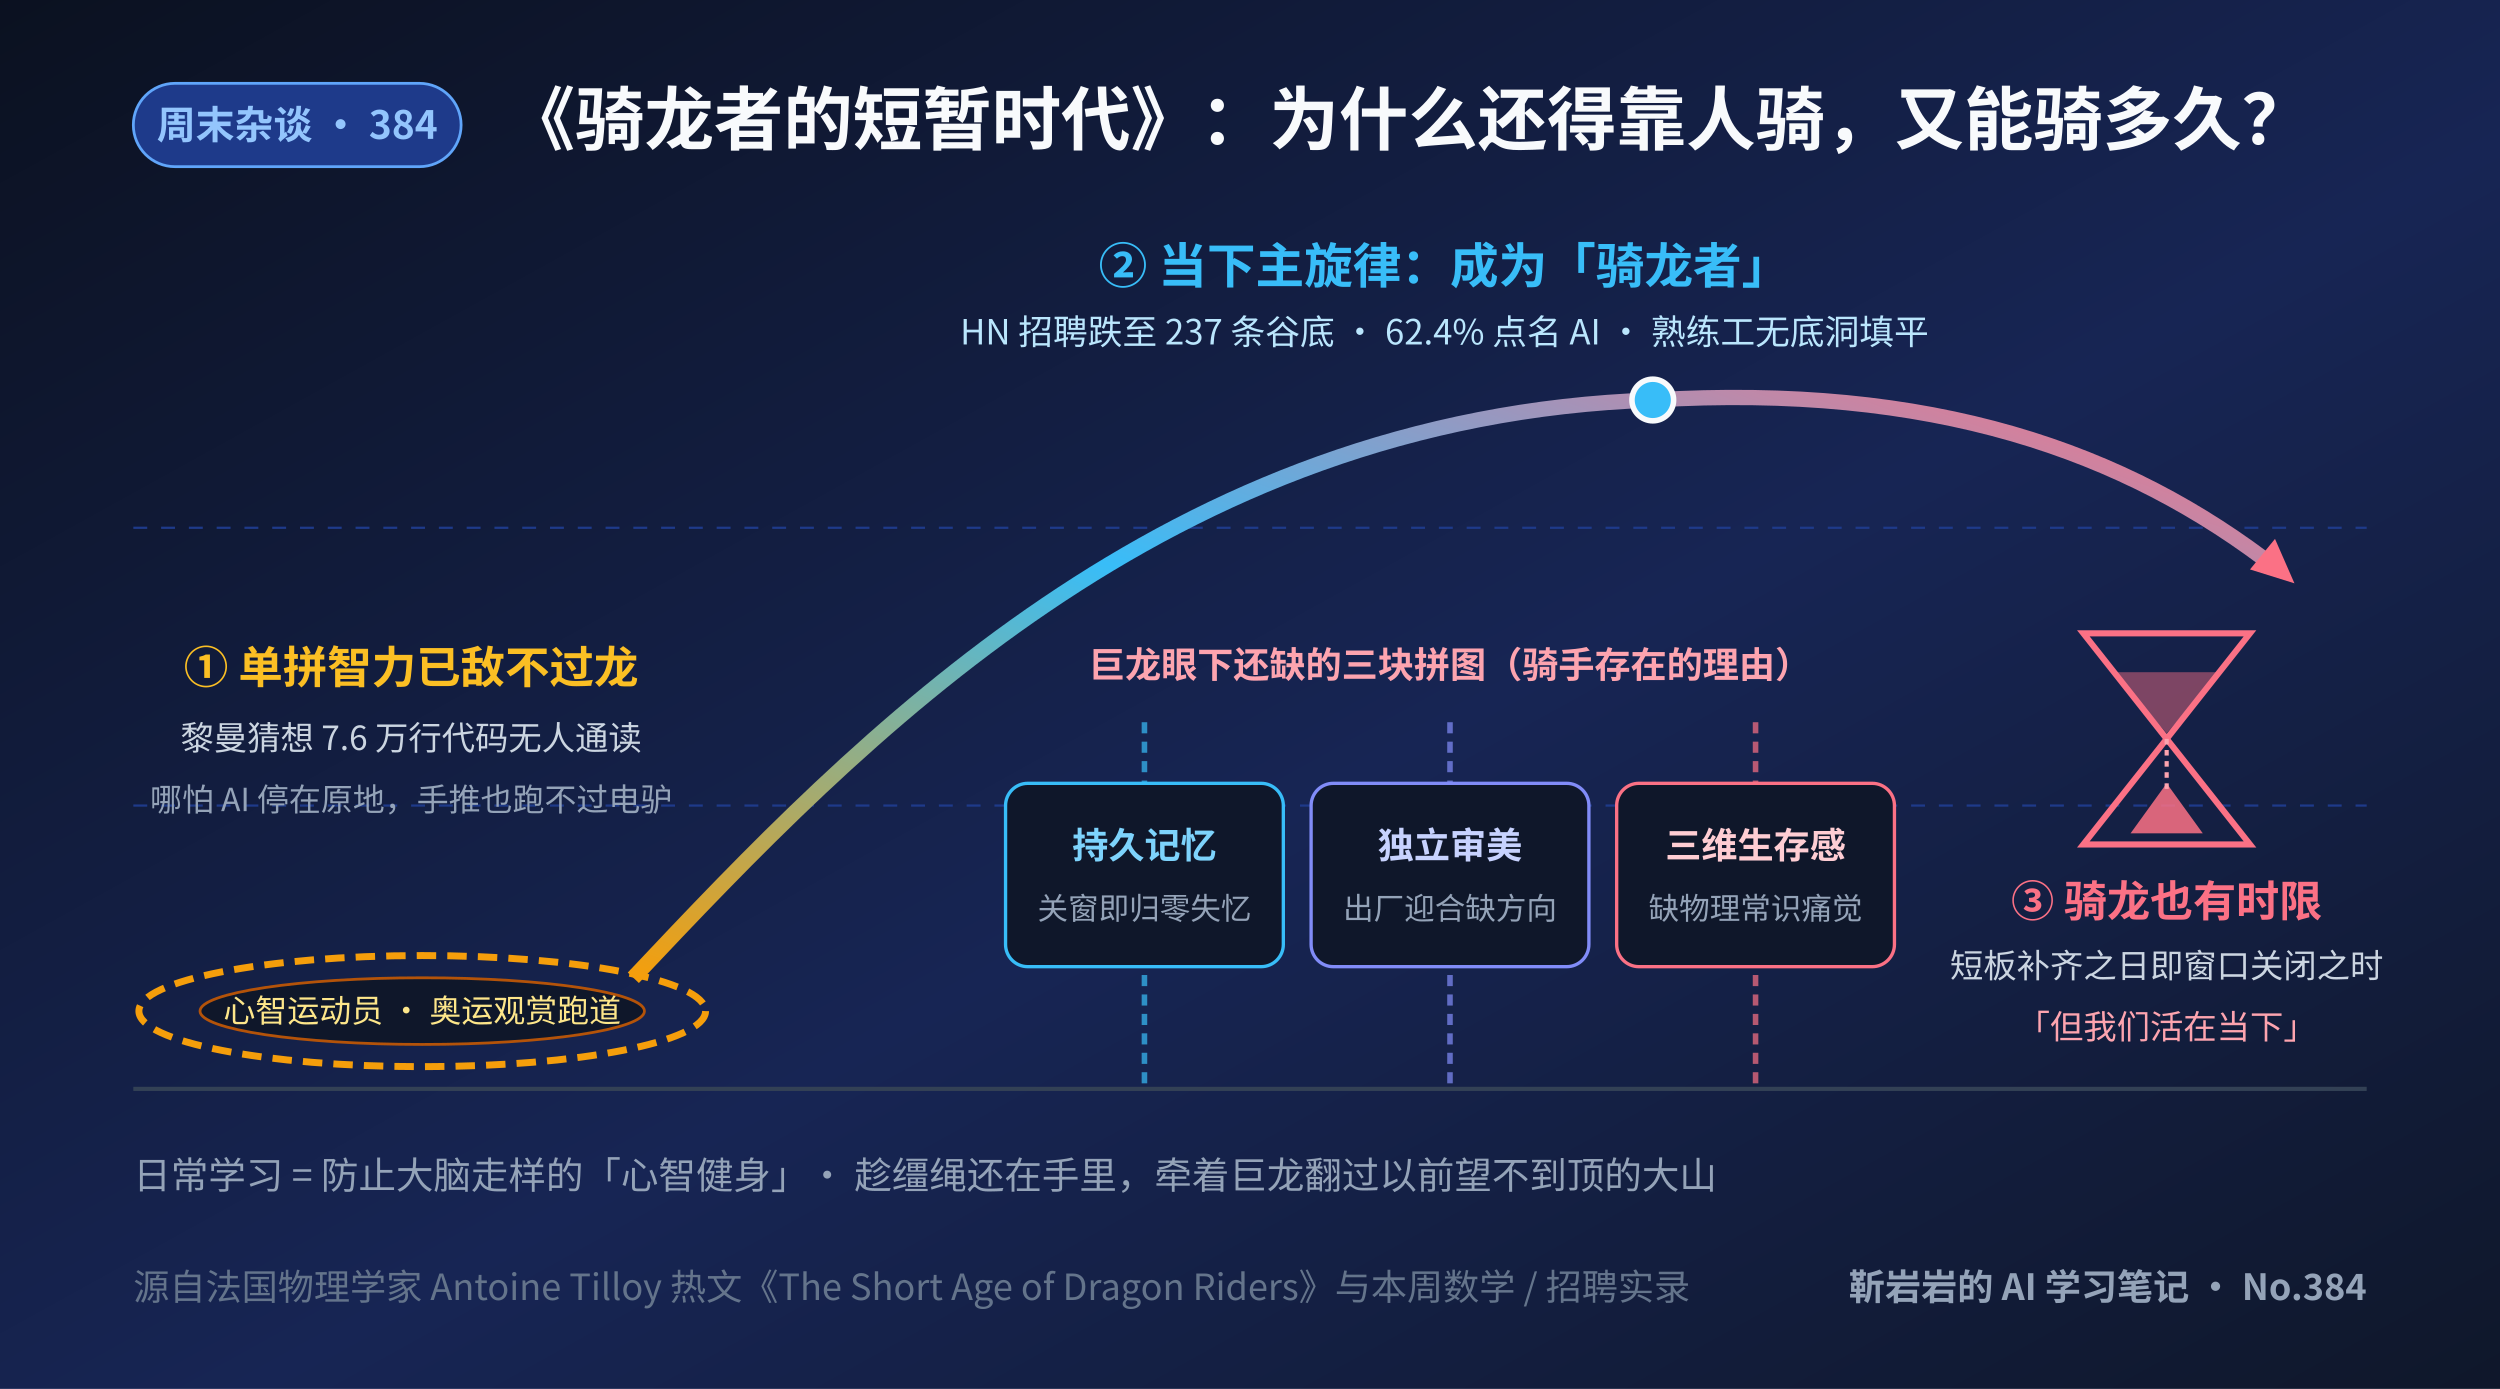
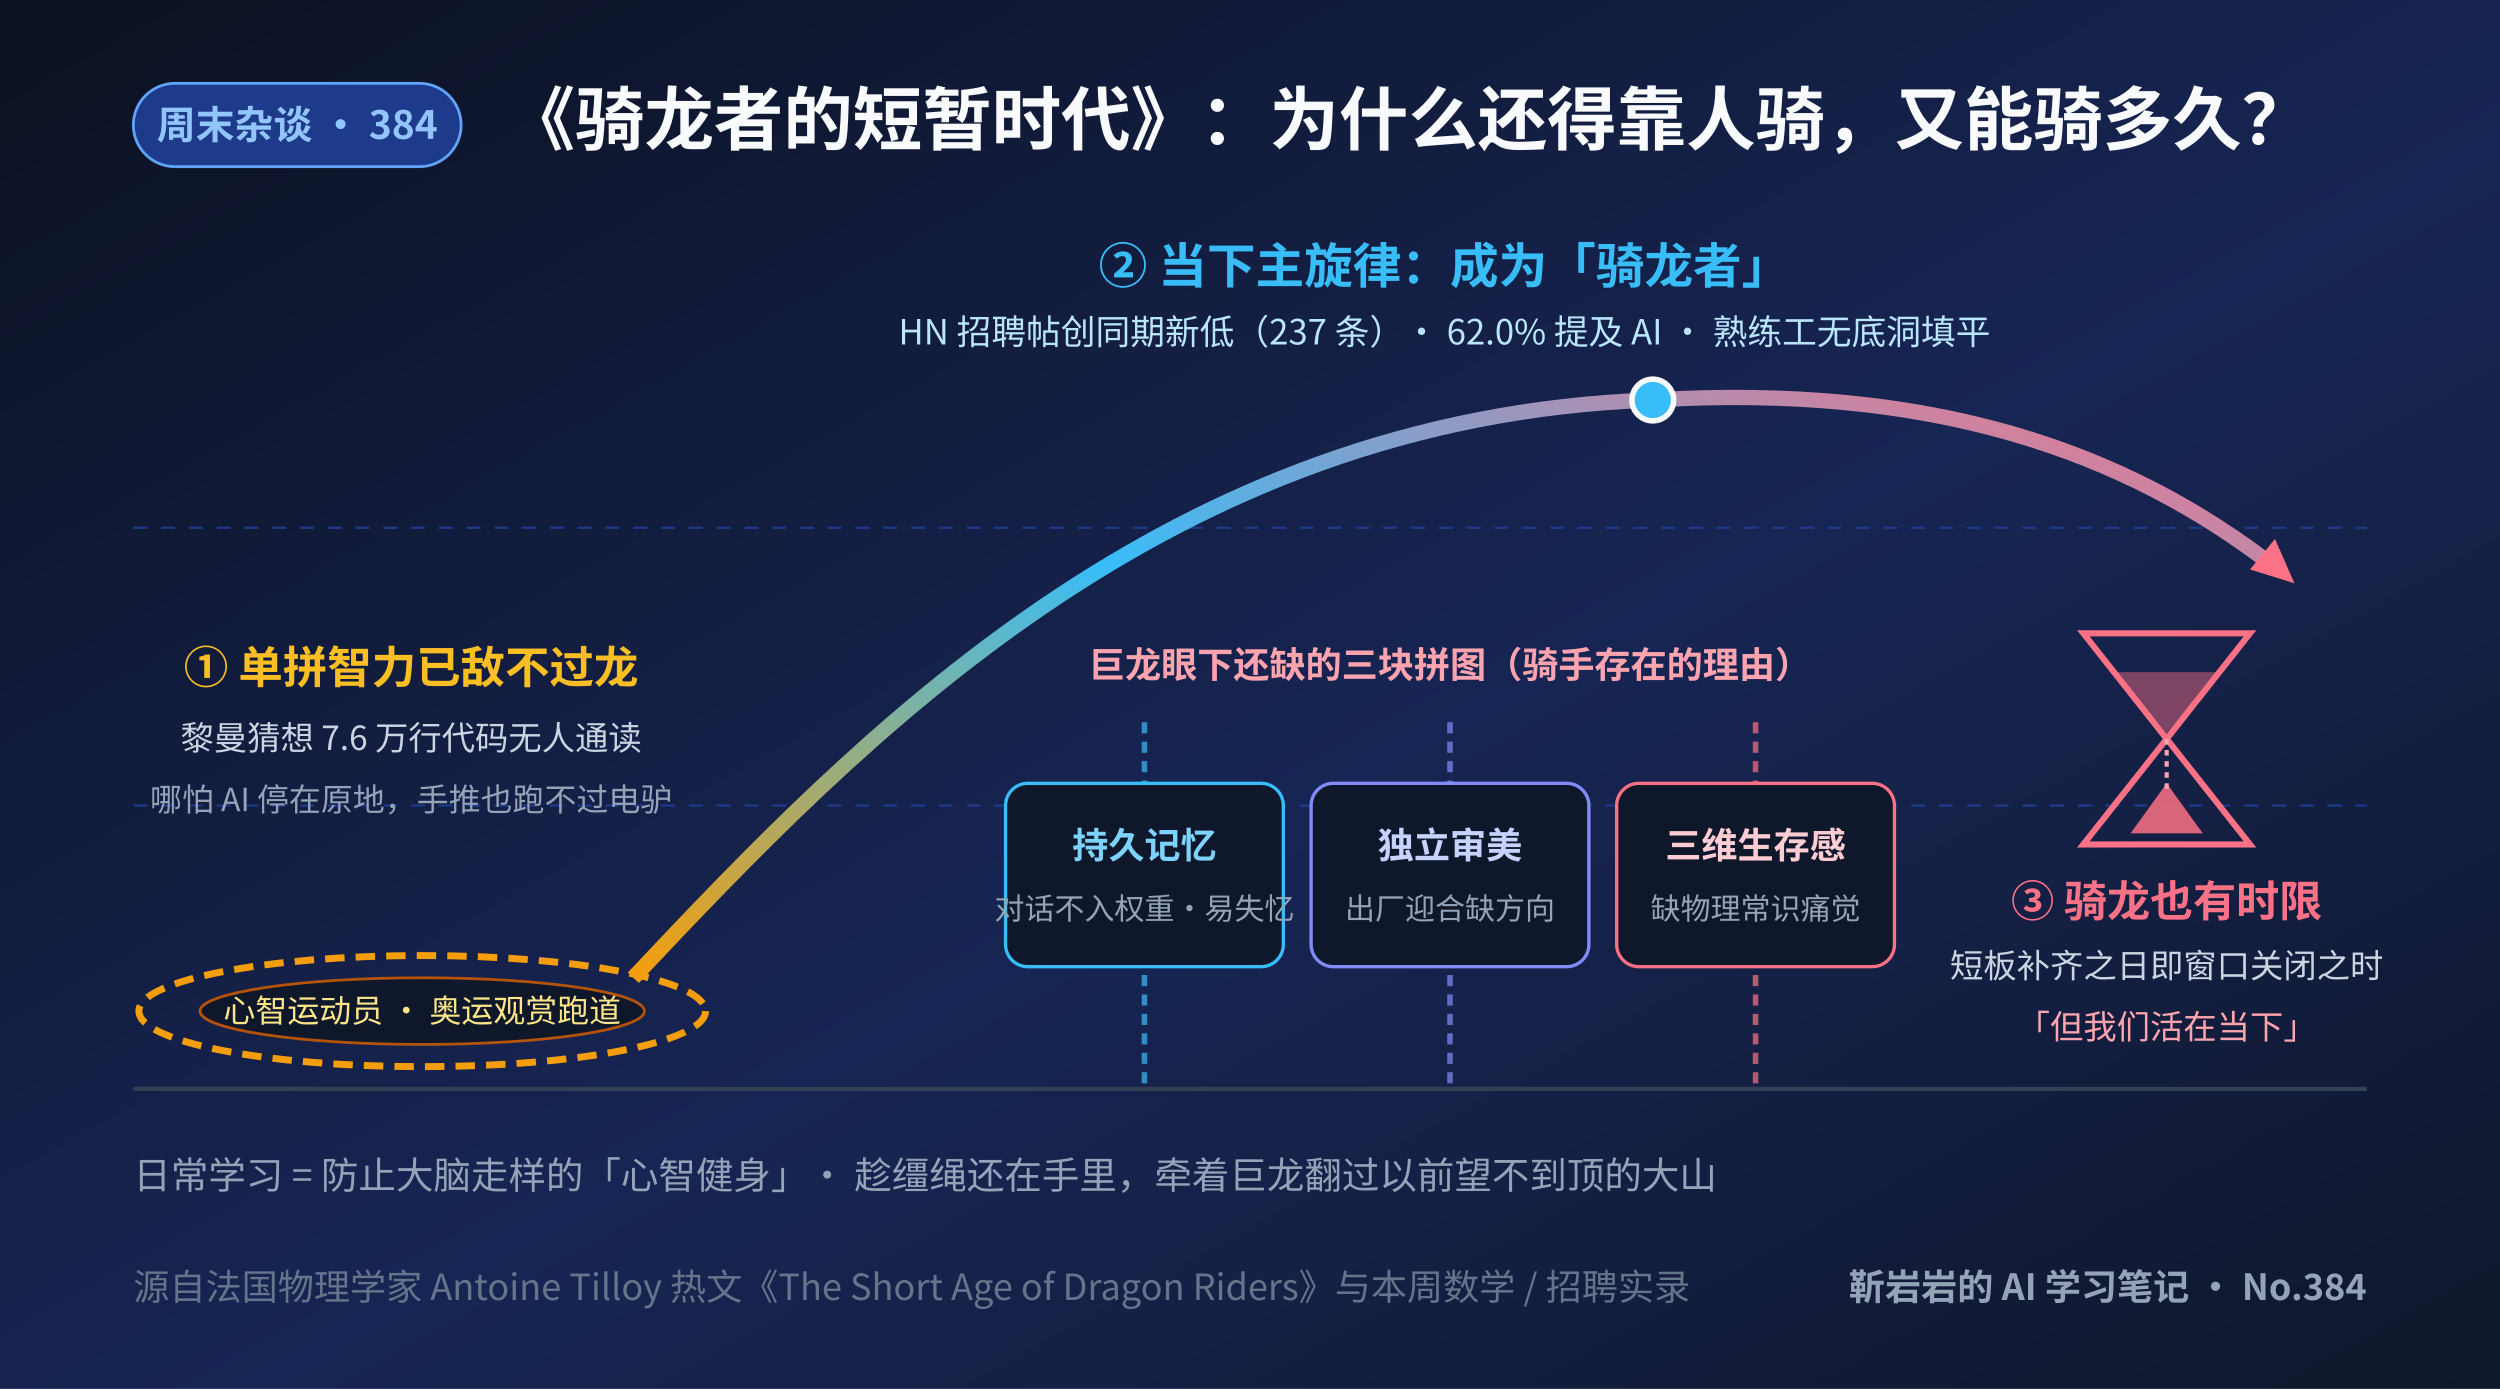
<svg xmlns="http://www.w3.org/2000/svg" viewBox="0 0 900 500" width="900" height="500" font-family="'Noto Sans CJK SC', 'WenQuanYi Micro Hei', sans-serif">
  <defs>
    <linearGradient id="bg" x1="0" y1="0" x2="1" y2="1">
      <stop offset="0" stop-color="#0b1120" />
      <stop offset="0.55" stop-color="#172554" />
      <stop offset="1" stop-color="#0f172a" />
    </linearGradient>
    <linearGradient id="flight" x1="0" y1="1" x2="1" y2="0">
      <stop offset="0" stop-color="#f59e0b" />
      <stop offset="0.5" stop-color="#38bdf8" />
      <stop offset="1" stop-color="#fb7185" />
    </linearGradient>
  </defs>
  <rect width="900" height="500" fill="url(#bg)" />
  <line x1="48" y1="392" x2="852" y2="392" stroke="#334155" stroke-width="1.5" />
  <line x1="48" y1="290" x2="852" y2="290" stroke="#1e3a8a" stroke-width="0.8" stroke-dasharray="5 5" />
  <line x1="48" y1="190" x2="852" y2="190" stroke="#1e3a8a" stroke-width="0.8" stroke-dasharray="5 5" />
  <rect x="48" y="30" width="118" height="30" rx="15" fill="#1e3a8a" stroke="#60a5fa" stroke-width="1" />
  <text x="107" y="50" text-anchor="middle" font-size="14" font-weight="bold" fill="#93c5fd">周末杂谈 · 384</text>
  <text x="182" y="52" font-size="25" font-weight="bold" fill="#f8fafc">《骑龙者的短暂时代》：为什么还得靠人骑，又能骑多久？</text>
  <ellipse cx="152" cy="364" rx="102" ry="20" fill="none" stroke="#f59e0b" stroke-width="2.5" stroke-dasharray="7 4" />
  <ellipse cx="152" cy="364" rx="80" ry="12" fill="#0f172a" stroke="#b45309" stroke-width="1" />
  <text x="152" y="368" text-anchor="middle" font-size="11.5" fill="#fde68a">心智运动员 · 奥运观赏跑道</text>
  <text x="148" y="246" text-anchor="middle" font-size="16" font-weight="bold" fill="#fbbf24">① 单拼智力已敌不过龙</text>
  <text x="148" y="270" text-anchor="middle" font-size="12" fill="#cbd5e1">黎曼猜想 7.6 万行代码无人通读</text>
  <text x="148" y="292" text-anchor="middle" font-size="11.5" fill="#94a3b8">哪怕 AI 停在原地，手推也跑不过电驴</text>
  <path d="M 228 352 C 310 265, 420 150, 595 144 C 695 138, 765 162, 820 205" fill="none" stroke="url(#flight)" stroke-width="5.5" />
  <circle cx="595" cy="144" r="7.5" fill="#38bdf8" stroke="#f8fafc" stroke-width="2" />
  <polygon points="826,210 810,205 819,194" fill="#fb7185" />
  <text x="520" y="102" text-anchor="middle" font-size="17.5" font-weight="bold" fill="#38bdf8">② 当下主旋律：成为「骑龙者」</text>
-   <text x="520" y="124" text-anchor="middle" font-size="12.5" fill="#bae6fd">HN 招聘跌至 237 条谷底 · 62.4% 点名 AI · 熟练工无底洞填平</text>
+   <text x="520" y="124" text-anchor="middle" font-size="12.5" fill="#bae6fd">HN 招聘帖创同期新低（237 条）· 62.0% 提及 AI · 熟练工无底洞填平</text>
  <g transform="translate(362, 256)">
    <text x="160" y="-12" text-anchor="middle" font-size="13" font-weight="bold" fill="#fda4af">巨龙眼下还缺的三块拼图（骑手存在的理由）</text>
    <line x1="50" y1="4" x2="50" y2="134" stroke="#38bdf8" stroke-width="2" stroke-dasharray="4 3" opacity="0.7" />
    <rect x="0" y="26" width="100" height="66" rx="8" fill="#0f172a" stroke="#38bdf8" stroke-width="1.2" />
    <text x="50" y="53" text-anchor="middle" font-size="13" font-weight="bold" fill="#7dd3fc">持久记忆</text>
-     <text x="50" y="75" text-anchor="middle" font-size="11" fill="#94a3b8">关窗即归零失忆</text>
+     <text x="50" y="75" text-anchor="middle" font-size="10.8" fill="#94a3b8">对话不入权重·易失忆</text>
    <line x1="160" y1="4" x2="160" y2="134" stroke="#818cf8" stroke-width="2" stroke-dasharray="4 3" opacity="0.7" />
    <rect x="110" y="26" width="100" height="66" rx="8" fill="#0f172a" stroke="#818cf8" stroke-width="1.2" />
    <text x="160" y="53" text-anchor="middle" font-size="13" font-weight="bold" fill="#c7d2fe">独立审美</text>
-     <text x="160" y="75" text-anchor="middle" font-size="11" fill="#94a3b8">出厂迎合缺方向</text>
+     <text x="160" y="75" text-anchor="middle" font-size="10.8" fill="#94a3b8">出厂迎合缺方向</text>
    <line x1="270" y1="4" x2="270" y2="134" stroke="#fb7185" stroke-width="2" stroke-dasharray="4 3" opacity="0.7" />
    <rect x="220" y="26" width="100" height="66" rx="8" fill="#0f172a" stroke="#fb7185" stroke-width="1.2" />
    <text x="270" y="53" text-anchor="middle" font-size="13" font-weight="bold" fill="#fecdd3">三维生存感</text>
-     <text x="270" y="75" text-anchor="middle" font-size="11" fill="#94a3b8">缺物理常识痛觉</text>
+     <text x="270" y="75" text-anchor="middle" font-size="10.8" fill="#94a3b8">缺物理常识痛觉</text>
  </g>
  <g transform="translate(705, 228)">
    <polygon points="45,0 105,0 75,38" fill="none" stroke="#fb7185" stroke-width="2.2" />
    <polygon points="75,38 45,76 105,76" fill="none" stroke="#fb7185" stroke-width="2.2" />
    <polygon points="56,14 94,14 75,36" fill="#fb7185" opacity="0.45" />
    <polygon points="62,72 88,72 75,54" fill="#fb7185" opacity="0.85" />
    <line x1="75" y1="38" x2="75" y2="56" stroke="#fda4af" stroke-width="1.5" stroke-dasharray="2 2" />
    <text x="75" y="102" text-anchor="middle" font-size="15.5" font-weight="bold" fill="#fb7185">③ 骑龙也有时限</text>
    <text x="75" y="124" text-anchor="middle" font-size="12" fill="#cbd5e1">短板补齐之日即窗口关闭之时</text>
    <text x="75" y="146" text-anchor="middle" font-size="12" fill="#fda4af">「但我们活在当下」</text>
  </g>
  <text x="48" y="428" font-size="13.5" fill="#94a3b8">日常学习 = 防止大脑走样的「心智健身」· 趁缰绳还在手里，牵着巨龙翻过以前望不到顶的大山</text>
  <text x="48" y="468" font-size="13" fill="#64748b">源自法国物理学家 Antoine Tilloy 热文《The Short Age of Dragon Riders》与本周数学 / 招聘实录</text>
  <text x="852" y="468" text-anchor="end" font-size="13" font-weight="bold" fill="#94a3b8">靳岩岩的 AI 学习笔记 · No.384</text>
</svg>
